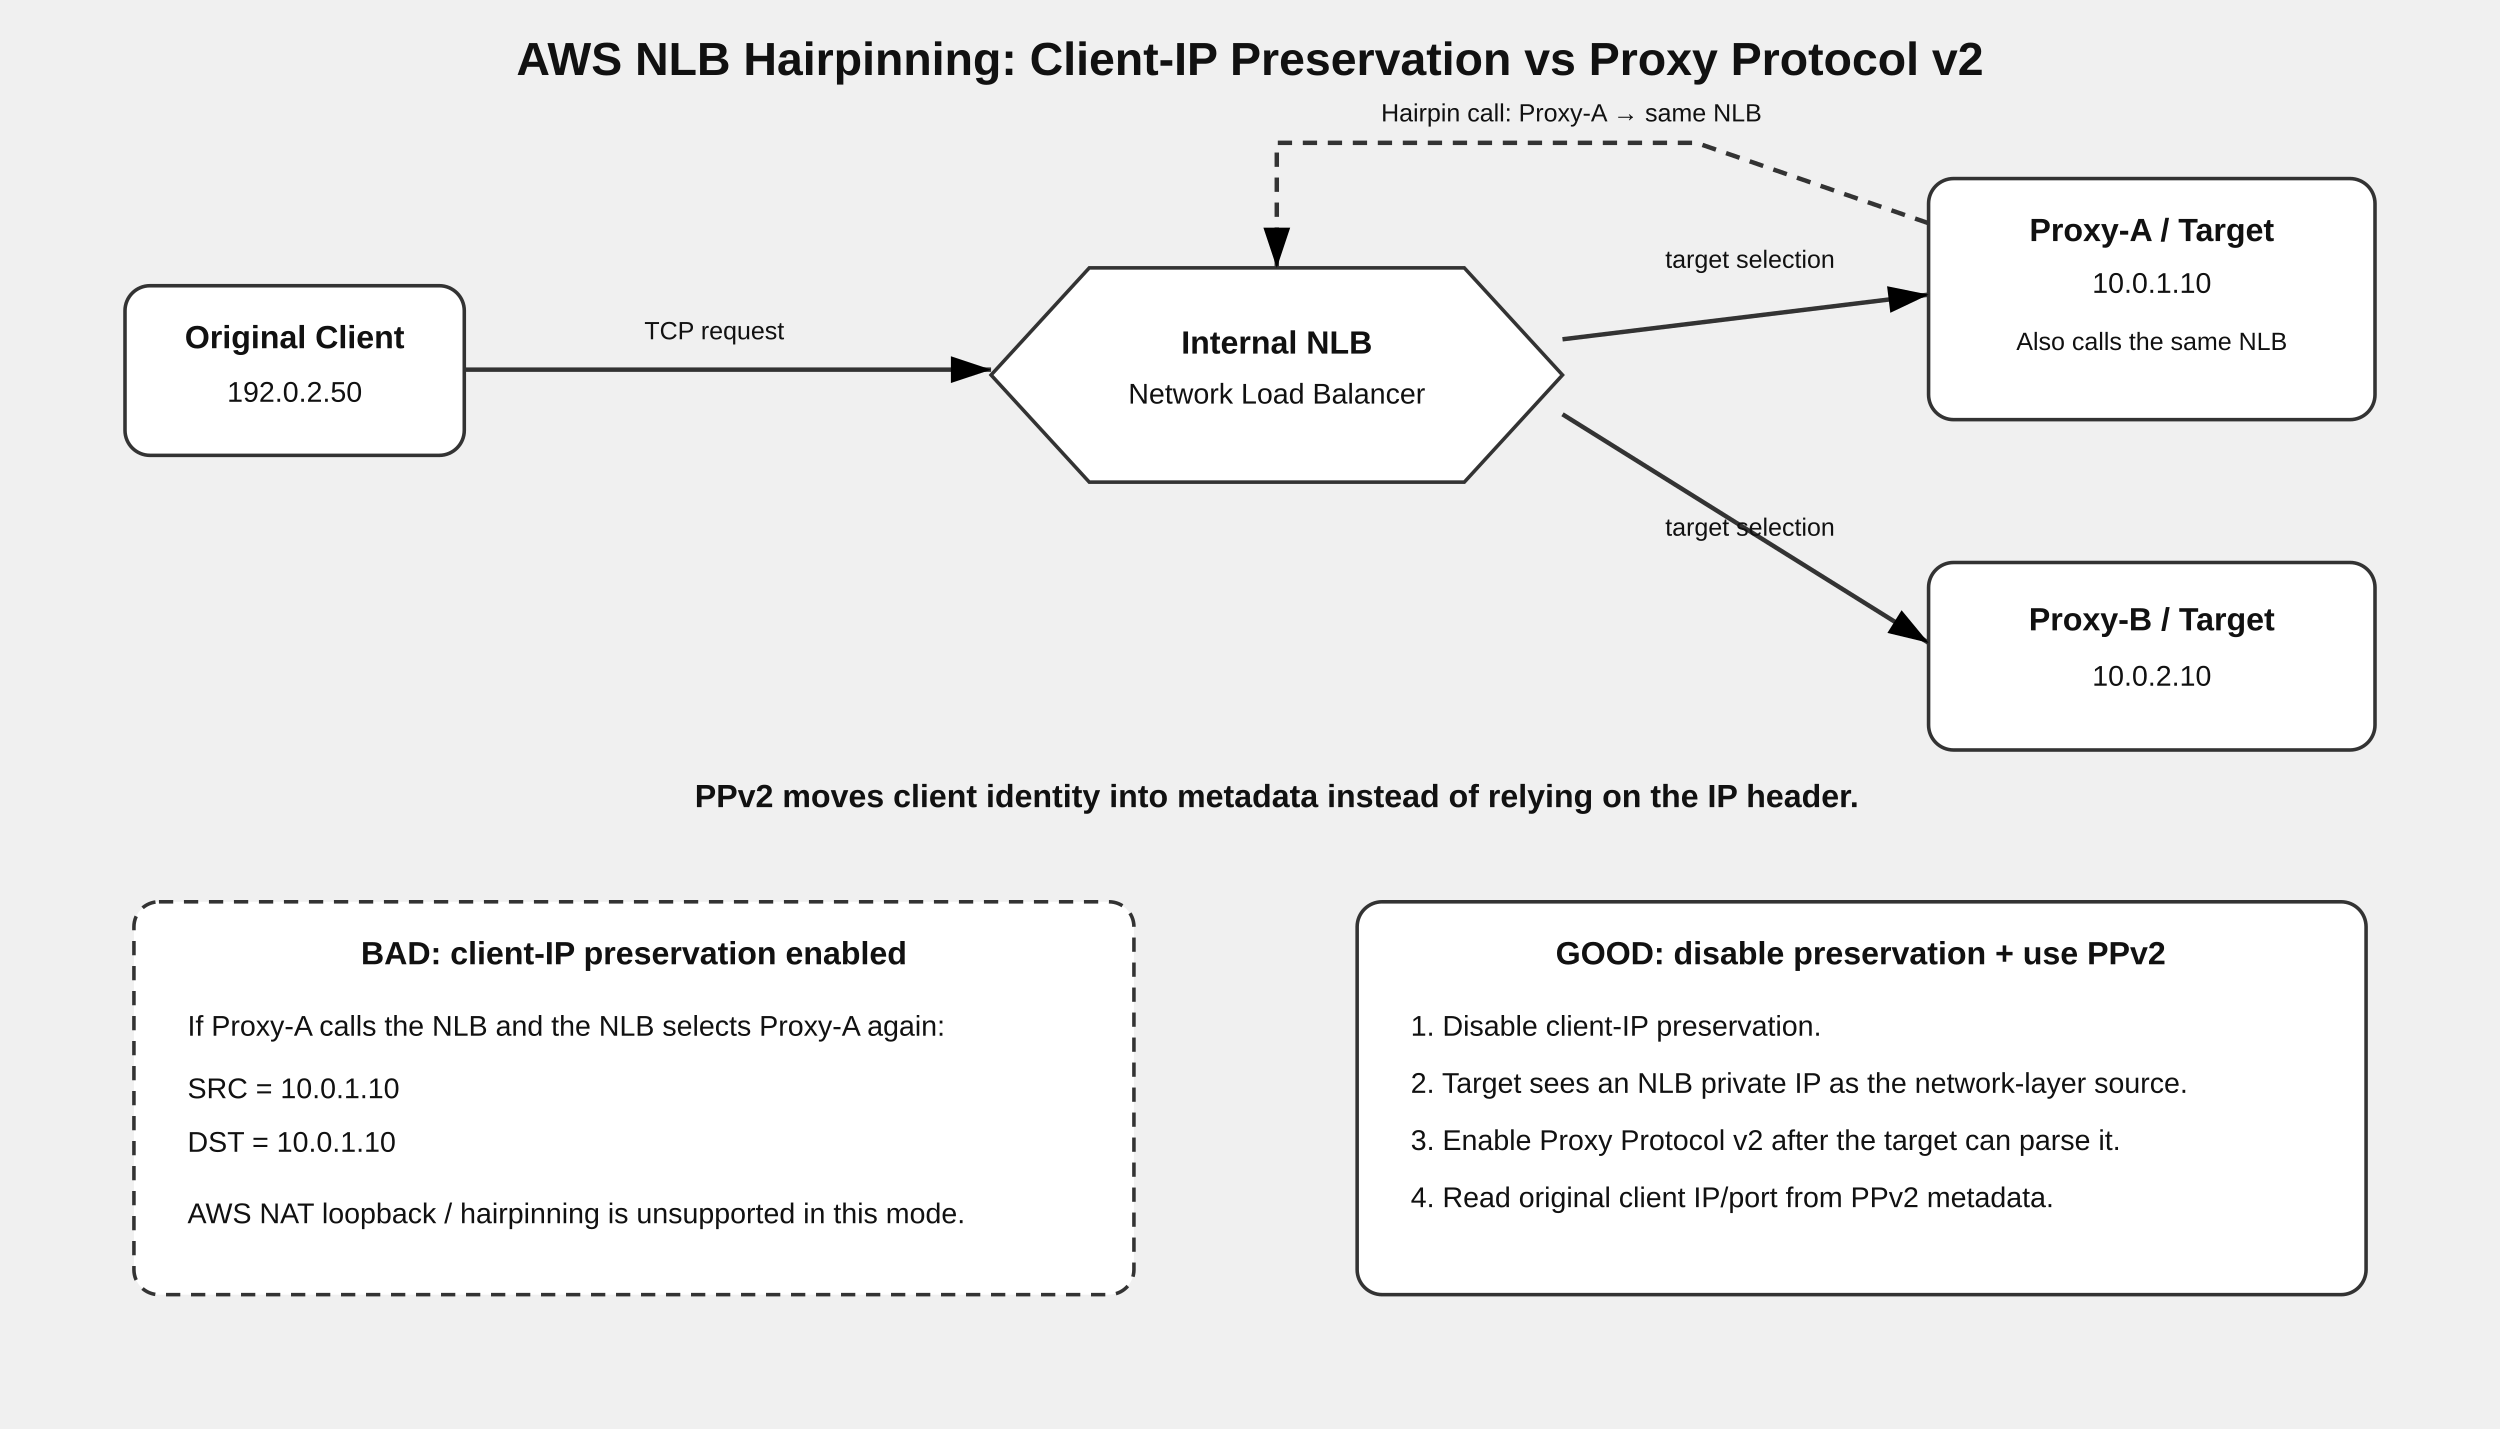
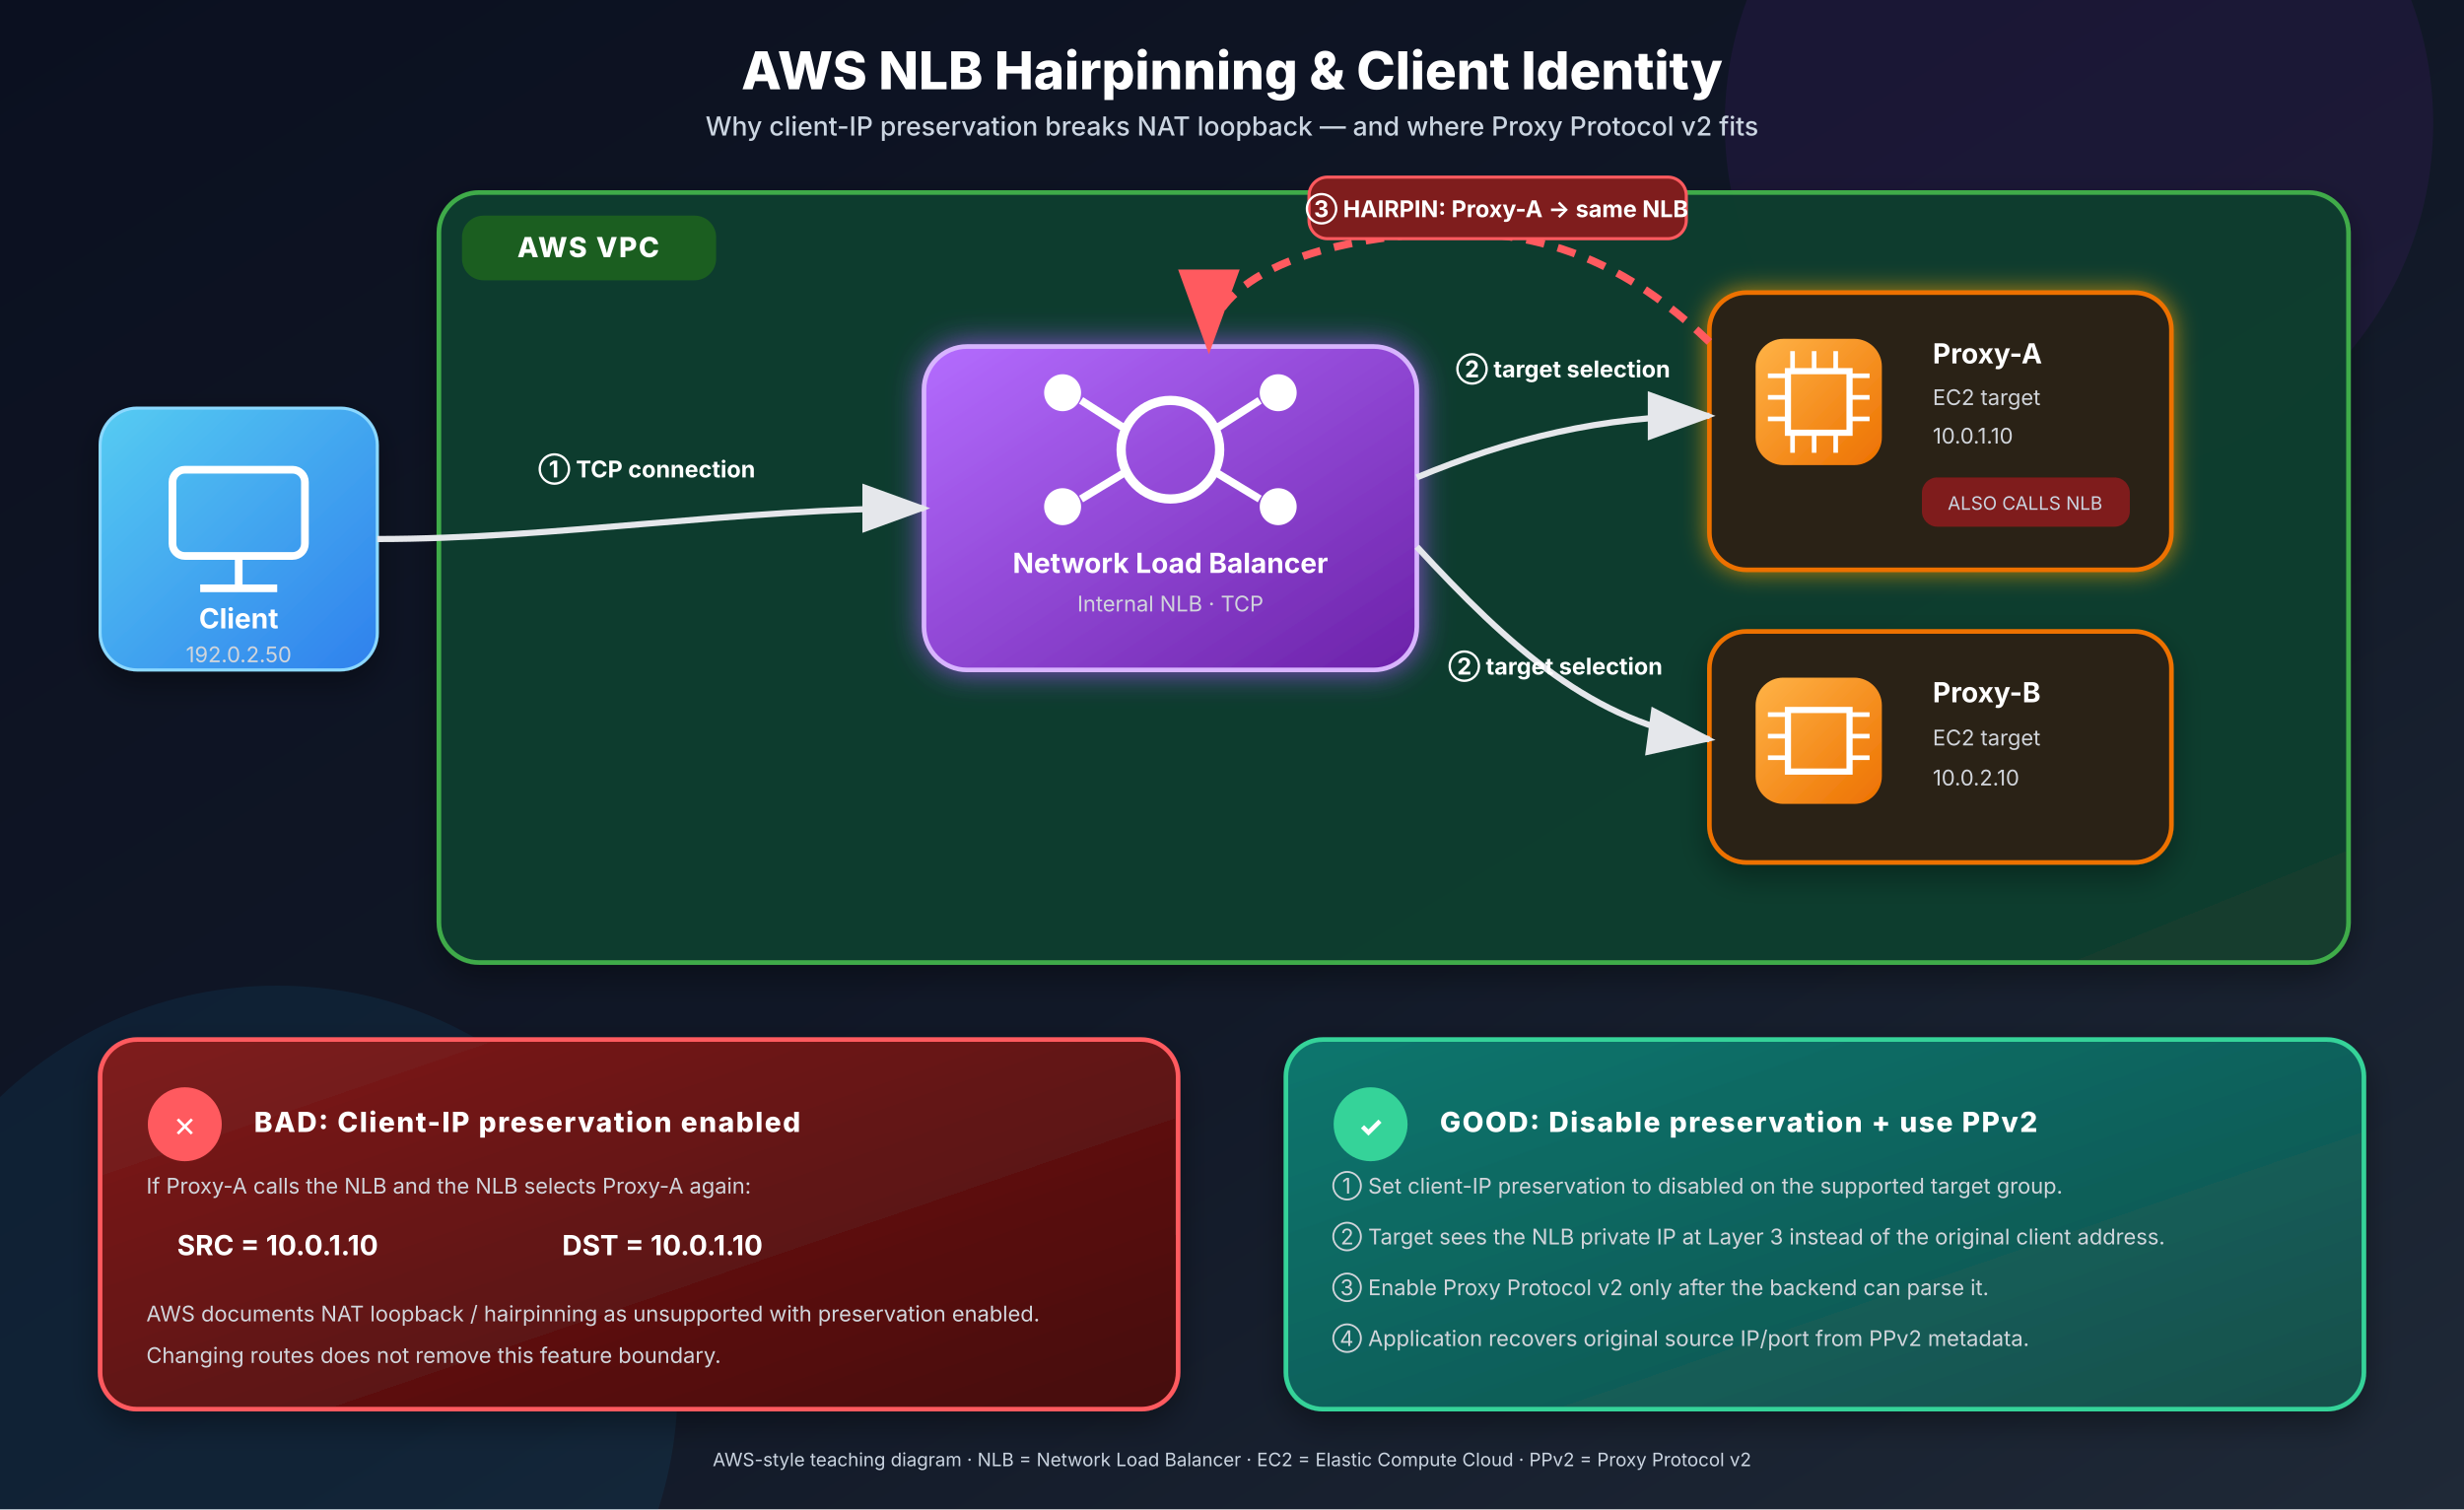
- <svg xmlns="http://www.w3.org/2000/svg" width="1400" height="800" viewBox="0 0 1400 800">
+ <svg xmlns="http://www.w3.org/2000/svg" width="1600" height="980" viewBox="0 0 1600 980">
  <defs>
-     <marker id="arrow" markerWidth="10" markerHeight="10" refX="9" refY="3" orient="auto" markerUnits="strokeWidth">
-       <path d="M0,0 L0,6 L9,3 z" fill="currentColor" />
+     <linearGradient id="bg" x1="0" y1="0" x2="1" y2="1">
+       <stop offset="0%" stop-color="#0B1020" />
+       <stop offset="55%" stop-color="#111827" />
+       <stop offset="100%" stop-color="#1F2937" />
+     </linearGradient>
+     <linearGradient id="vpc" x1="0" y1="0" x2="1" y2="1">
+       <stop offset="0%" stop-color="#0B3D2E" />
+       <stop offset="100%" stop-color="#123D2E" />
+     </linearGradient>
+     <linearGradient id="elb" x1="0" y1="0" x2="1" y2="1">
+       <stop offset="0%" stop-color="#B46CFF" />
+       <stop offset="100%" stop-color="#6B21A8" />
+     </linearGradient>
+     <linearGradient id="ec2" x1="0" y1="0" x2="1" y2="1">
+       <stop offset="0%" stop-color="#FFB347" />
+       <stop offset="100%" stop-color="#ED7100" />
+     </linearGradient>
+     <linearGradient id="client" x1="0" y1="0" x2="1" y2="1">
+       <stop offset="0%" stop-color="#56CCF2" />
+       <stop offset="100%" stop-color="#2F80ED" />
+     </linearGradient>
+     <linearGradient id="good" x1="0" y1="0" x2="1" y2="1">
+       <stop offset="0%" stop-color="#0F766E" />
+       <stop offset="100%" stop-color="#134E4A" />
+     </linearGradient>
+     <linearGradient id="bad" x1="0" y1="0" x2="1" y2="1">
+       <stop offset="0%" stop-color="#7F1D1D" />
+       <stop offset="100%" stop-color="#450A0A" />
+     </linearGradient>
+     <filter id="shadow" x="-30%" y="-30%" width="160%" height="160%">
+       <feDropShadow dx="0" dy="8" stdDeviation="10" flood-color="#000000" flood-opacity="0.35" />
+     </filter>
+     <filter id="glowPurple" x="-50%" y="-50%" width="200%" height="200%">
+       <feDropShadow dx="0" dy="0" stdDeviation="10" flood-color="#A855F7" flood-opacity="0.8" />
+     </filter>
+     <filter id="glowOrange" x="-50%" y="-50%" width="200%" height="200%">
+       <feDropShadow dx="0" dy="0" stdDeviation="8" flood-color="#F59E0B" flood-opacity="0.75" />
+     </filter>
+     <marker id="arrowWhite" markerWidth="12" markerHeight="12" refX="10" refY="4" orient="auto" markerUnits="strokeWidth">
+       <path d="M0,0 L0,8 L11,4 z" fill="#E5E7EB" />
    </marker>
+     <marker id="arrowRed" markerWidth="12" markerHeight="12" refX="10" refY="4" orient="auto" markerUnits="strokeWidth">
+       <path d="M0,0 L0,8 L11,4 z" fill="#FF5A5F" />
+     </marker>
+     <marker id="arrowGreen" markerWidth="12" markerHeight="12" refX="10" refY="4" orient="auto" markerUnits="strokeWidth">
+       <path d="M0,0 L0,8 L11,4 z" fill="#34D399" />
+     </marker>
+     <style>.font{font-family:Inter,Segoe UI,Arial,sans-serif}.title{font-size:34px;font-weight:800;fill:#fff}.subtitle{font-size:17px;font-weight:500;fill:#CBD5E1}.section{font-size:18px;font-weight:800;fill:#fff;letter-spacing:1px}.label{font-size:18px;font-weight:700;fill:#fff}.small{font-size:14px;fill:#D1D5DB}.tiny{font-size:12px;fill:#CBD5E1}.callout{font-size:15px;font-weight:650;fill:#fff}.flow{stroke:#E5E7EB;stroke-width:4;fill:none;marker-end:url(#arrowWhite)}.hairpin{stroke:#FF5A5F;stroke-width:5;fill:none;stroke-dasharray:12 9;marker-end:url(#arrowRed)}.goodflow{stroke:#34D399;stroke-width:5;fill:none;marker-end:url(#arrowGreen)}</style>
  </defs>
-   <style>
-     .box { fill: white; stroke: #333; stroke-width: 2; }
-     .dash { fill: white; stroke: #333; stroke-width: 2; stroke-dasharray: 8 6; }
-     .t { font-family: Arial, Helvetica, sans-serif; fill: #111; }
-     .title { font-size: 26px; font-weight: 700; }
-     .h { font-size: 18px; font-weight: 700; }
-     .b { font-size: 16px; }
-     .s { font-size: 14px; }
-     .line { stroke: #333; stroke-width: 2.5; fill: none; marker-end: url(#arrow); color: #333; }
-     .hair { stroke: #333; stroke-width: 2.5; fill: none; stroke-dasharray: 8 6; marker-end: url(#arrow); color: #333; }
-   </style>
-   <text class="t title" x="700" y="42" text-anchor="middle">AWS NLB Hairpinning: Client-IP Preservation vs Proxy Protocol v2</text>
-   <rect class="box" x="70" y="160" rx="14" ry="14" width="190" height="95" />
-   <text class="t h" x="165" y="195" text-anchor="middle">Original Client</text>
-   <text class="t b" x="165" y="225" text-anchor="middle">192.0.2.50</text>
-   <polygon class="box" points="610,150 820,150 875,210 820,270 610,270 555,210" />
-   <text class="t h" x="715" y="198" text-anchor="middle">Internal NLB</text>
-   <text class="t b" x="715" y="226" text-anchor="middle">Network Load Balancer</text>
-   <rect class="box" x="1080" y="100" rx="14" ry="14" width="250" height="135" />
-   <text class="t h" x="1205" y="135" text-anchor="middle">Proxy-A / Target</text>
-   <text class="t b" x="1205" y="164" text-anchor="middle">10.0.1.10</text>
-   <text class="t s" x="1205" y="196" text-anchor="middle">Also calls the same NLB</text>
-   <rect class="box" x="1080" y="315" rx="14" ry="14" width="250" height="105" />
-   <text class="t h" x="1205" y="353" text-anchor="middle">Proxy-B / Target</text>
-   <text class="t b" x="1205" y="384" text-anchor="middle">10.0.2.10</text>
-   <path class="line" d="M260,207 L555,207" />
-   <text class="t s" x="400" y="190" text-anchor="middle">TCP request</text>
-   <path class="line" d="M875,190 L1080,165" />
-   <text class="t s" x="980" y="150" text-anchor="middle">target selection</text>
-   <path class="line" d="M875,232 L1080,360" />
-   <text class="t s" x="980" y="300" text-anchor="middle">target selection</text>
-   <path class="hair" d="M1080,125 L950,80 L715,80 L715,150" />
-   <text class="t s" x="880" y="68" text-anchor="middle">Hairpin call: Proxy-A → same NLB</text>
-   <rect class="dash" x="75" y="505" rx="14" ry="14" width="560" height="220" />
-   <text class="t h" x="355" y="540" text-anchor="middle">BAD: client-IP preservation enabled</text>
-   <text class="t b" x="105" y="580">If Proxy-A calls the NLB and the NLB selects Proxy-A again:</text>
-   <text class="t b" x="105" y="615">SRC = 10.0.1.10</text>
-   <text class="t b" x="105" y="645">DST = 10.0.1.10</text>
-   <text class="t b" x="105" y="685">AWS NAT loopback / hairpinning is unsupported in this mode.</text>
-   <rect class="box" x="760" y="505" rx="14" ry="14" width="565" height="220" />
-   <text class="t h" x="1042" y="540" text-anchor="middle">GOOD: disable preservation + use PPv2</text>
-   <text class="t b" x="790" y="580">1. Disable client-IP preservation.</text>
-   <text class="t b" x="790" y="612">2. Target sees an NLB private IP as the network-layer source.</text>
-   <text class="t b" x="790" y="644">3. Enable Proxy Protocol v2 after the target can parse it.</text>
-   <text class="t b" x="790" y="676">4. Read original client IP/port from PPv2 metadata.</text>
-   <text class="t h" x="715" y="452" text-anchor="middle">PPv2 moves client identity into metadata instead of relying on the IP header.</text>
+   <rect x="0" y="0" width="1600" height="980" fill="url(#bg)" />
+   <circle cx="1350" cy="80" r="230" fill="#6B21A8" opacity="0.12" />
+   <circle cx="180" cy="900" r="260" fill="#0EA5E9" opacity="0.08" />
+   <text class="font title" x="800" y="58" text-anchor="middle">AWS NLB Hairpinning &amp; Client Identity</text>
+   <text class="font subtitle" x="800" y="88" text-anchor="middle">Why client-IP preservation breaks NAT loopback — and where Proxy Protocol v2 fits</text>
+   <rect x="285" y="125" rx="26" ry="26" width="1240" height="500" fill="url(#vpc)" stroke="#3FAE49" stroke-width="3" opacity="0.98" filter="url(#shadow)" />
+   <rect x="300" y="140" rx="14" ry="14" width="165" height="42" fill="#1B5E20" />
+   <text class="font section" x="382" y="167" text-anchor="middle">AWS VPC</text>
+   <g filter="url(#shadow)">
+     <rect x="65" y="265" rx="24" ry="24" width="180" height="170" fill="url(#client)" stroke="#8BD8FF" stroke-width="2" />
+     <rect x="112" y="305" rx="8" ry="8" width="86" height="56" fill="none" stroke="#FFFFFF" stroke-width="5" />
+     <line x1="155" y1="362" x2="155" y2="382" stroke="#FFFFFF" stroke-width="5" />
+     <line x1="130" y1="382" x2="180" y2="382" stroke="#FFFFFF" stroke-width="5" />
+     <text class="font label" x="155" y="408" text-anchor="middle">Client</text>
+     <text class="font small" x="155" y="430" text-anchor="middle">192.0.2.50</text>
+   </g>
+   <g filter="url(#glowPurple)">
+     <rect x="600" y="225" rx="28" ry="28" width="320" height="210" fill="url(#elb)" stroke="#D8B4FE" stroke-width="3" />
+     <circle cx="760" cy="292" r="32" fill="none" stroke="#FFFFFF" stroke-width="6" />
+     <circle cx="690" cy="255" r="12" fill="#FFFFFF" />
+     <circle cx="690" cy="329" r="12" fill="#FFFFFF" />
+     <circle cx="830" cy="255" r="12" fill="#FFFFFF" />
+     <circle cx="830" cy="329" r="12" fill="#FFFFFF" />
+     <line x1="730" y1="278" x2="702" y2="260" stroke="#FFFFFF" stroke-width="5" />
+     <line x1="730" y1="307" x2="702" y2="324" stroke="#FFFFFF" stroke-width="5" />
+     <line x1="790" y1="278" x2="818" y2="260" stroke="#FFFFFF" stroke-width="5" />
+     <line x1="790" y1="307" x2="818" y2="324" stroke="#FFFFFF" stroke-width="5" />
+     <text class="font label" x="760" y="372" text-anchor="middle">Network Load Balancer</text>
+     <text class="font small" x="760" y="397" text-anchor="middle">Internal NLB · TCP</text>
+   </g>
+   <g filter="url(#glowOrange)">
+     <rect x="1110" y="190" rx="24" ry="24" width="300" height="180" fill="#2A2115" stroke="#ED7100" stroke-width="3" />
+     <rect x="1140" y="220" rx="18" ry="18" width="82" height="82" fill="url(#ec2)" />
+     <rect x="1161" y="241" width="40" height="40" fill="none" stroke="#FFFFFF" stroke-width="4" />
+     <g stroke="#FFFFFF" stroke-width="3">
+       <line x1="1148" y1="244" x2="1161" y2="244" />
+       <line x1="1148" y1="258" x2="1161" y2="258" />
+       <line x1="1148" y1="272" x2="1161" y2="272" />
+       <line x1="1201" y1="244" x2="1214" y2="244" />
+       <line x1="1201" y1="258" x2="1214" y2="258" />
+       <line x1="1201" y1="272" x2="1214" y2="272" />
+       <line x1="1164" y1="228" x2="1164" y2="241" />
+       <line x1="1178" y1="228" x2="1178" y2="241" />
+       <line x1="1192" y1="228" x2="1192" y2="241" />
+       <line x1="1164" y1="281" x2="1164" y2="294" />
+       <line x1="1178" y1="281" x2="1178" y2="294" />
+       <line x1="1192" y1="281" x2="1192" y2="294" />
+     </g>
+     <text class="font label" x="1255" y="236">Proxy-A</text>
+     <text class="font small" x="1255" y="263">EC2 target</text>
+     <text class="font small" x="1255" y="288">10.0.1.10</text>
+     <rect x="1248" y="310" rx="10" ry="10" width="135" height="32" fill="#7F1D1D" />
+     <text class="font tiny" x="1315" y="331" text-anchor="middle">ALSO CALLS NLB</text>
+   </g>
+   <g filter="url(#shadow)">
+     <rect x="1110" y="410" rx="24" ry="24" width="300" height="150" fill="#2A2115" stroke="#ED7100" stroke-width="3" />
+     <rect x="1140" y="440" rx="18" ry="18" width="82" height="82" fill="url(#ec2)" />
+     <rect x="1161" y="461" width="40" height="40" fill="none" stroke="#FFFFFF" stroke-width="4" />
+     <g stroke="#FFFFFF" stroke-width="3">
+       <line x1="1148" y1="464" x2="1161" y2="464" />
+       <line x1="1148" y1="478" x2="1161" y2="478" />
+       <line x1="1148" y1="492" x2="1161" y2="492" />
+       <line x1="1201" y1="464" x2="1214" y2="464" />
+       <line x1="1201" y1="478" x2="1214" y2="478" />
+       <line x1="1201" y1="492" x2="1214" y2="492" />
+     </g>
+     <text class="font label" x="1255" y="456">Proxy-B</text>
+     <text class="font small" x="1255" y="484">EC2 target</text>
+     <text class="font small" x="1255" y="510">10.0.2.10</text>
+   </g>
+   <path class="flow" d="M245,350 C360,350 480,330 600,330" />
+   <text class="font callout" x="420" y="310" text-anchor="middle">① TCP connection</text>
+   <path class="flow" d="M920,310 C980,285 1040,270 1110,270" />
+   <text class="font callout" x="1015" y="245" text-anchor="middle">② target selection</text>
+   <path class="flow" d="M920,355 C980,420 1035,470 1110,480" />
+   <text class="font callout" x="1010" y="438" text-anchor="middle">② target selection</text>
+   <path class="hairpin" d="M1110,222 C1035,150 965,145 895,155 C820,166 785,195 785,225" />
+   <rect x="850" y="115" rx="12" ry="12" width="245" height="40" fill="#7F1D1D" stroke="#FF5A5F" stroke-width="2" />
+   <text class="font callout" x="972" y="141" text-anchor="middle">③ HAIRPIN: Proxy-A → same NLB</text>
+   <g filter="url(#shadow)">
+     <rect x="65" y="675" rx="24" ry="24" width="700" height="240" fill="url(#bad)" stroke="#FF5A5F" stroke-width="3" />
+     <circle cx="120" cy="730" r="24" fill="#FF5A5F" />
+     <text class="font section" x="120" y="738" text-anchor="middle">✕</text>
+     <text class="font section" x="165" y="735">BAD: Client-IP preservation enabled</text>
+     <text class="font small" x="95" y="775">If Proxy-A calls the NLB and the NLB selects Proxy-A again:</text>
+     <text class="font label" x="115" y="815">SRC = 10.0.1.10</text>
+     <text class="font label" x="365" y="815">DST = 10.0.1.10</text>
+     <text class="font small" x="95" y="858">AWS documents NAT loopback / hairpinning as unsupported with preservation enabled.</text>
+     <text class="font small" x="95" y="885">Changing routes does not remove this feature boundary.</text>
+   </g>
+   <g filter="url(#shadow)">
+     <rect x="835" y="675" rx="24" ry="24" width="700" height="240" fill="url(#good)" stroke="#34D399" stroke-width="3" />
+     <circle cx="890" cy="730" r="24" fill="#34D399" />
+     <text class="font section" x="890" y="738" text-anchor="middle">✓</text>
+     <text class="font section" x="935" y="735">GOOD: Disable preservation + use PPv2</text>
+     <text class="font small" x="865" y="775">① Set client-IP preservation to disabled on the supported target group.</text>
+     <text class="font small" x="865" y="808">② Target sees the NLB private IP at Layer 3 instead of the original client address.</text>
+     <text class="font small" x="865" y="841">③ Enable Proxy Protocol v2 only after the backend can parse it.</text>
+     <text class="font small" x="865" y="874">④ Application recovers original source IP/port from PPv2 metadata.</text>
+   </g>
+   <text class="font tiny" x="800" y="952" text-anchor="middle">AWS-style teaching diagram · NLB = Network Load Balancer · EC2 = Elastic Compute Cloud · PPv2 = Proxy Protocol v2</text>
</svg>
